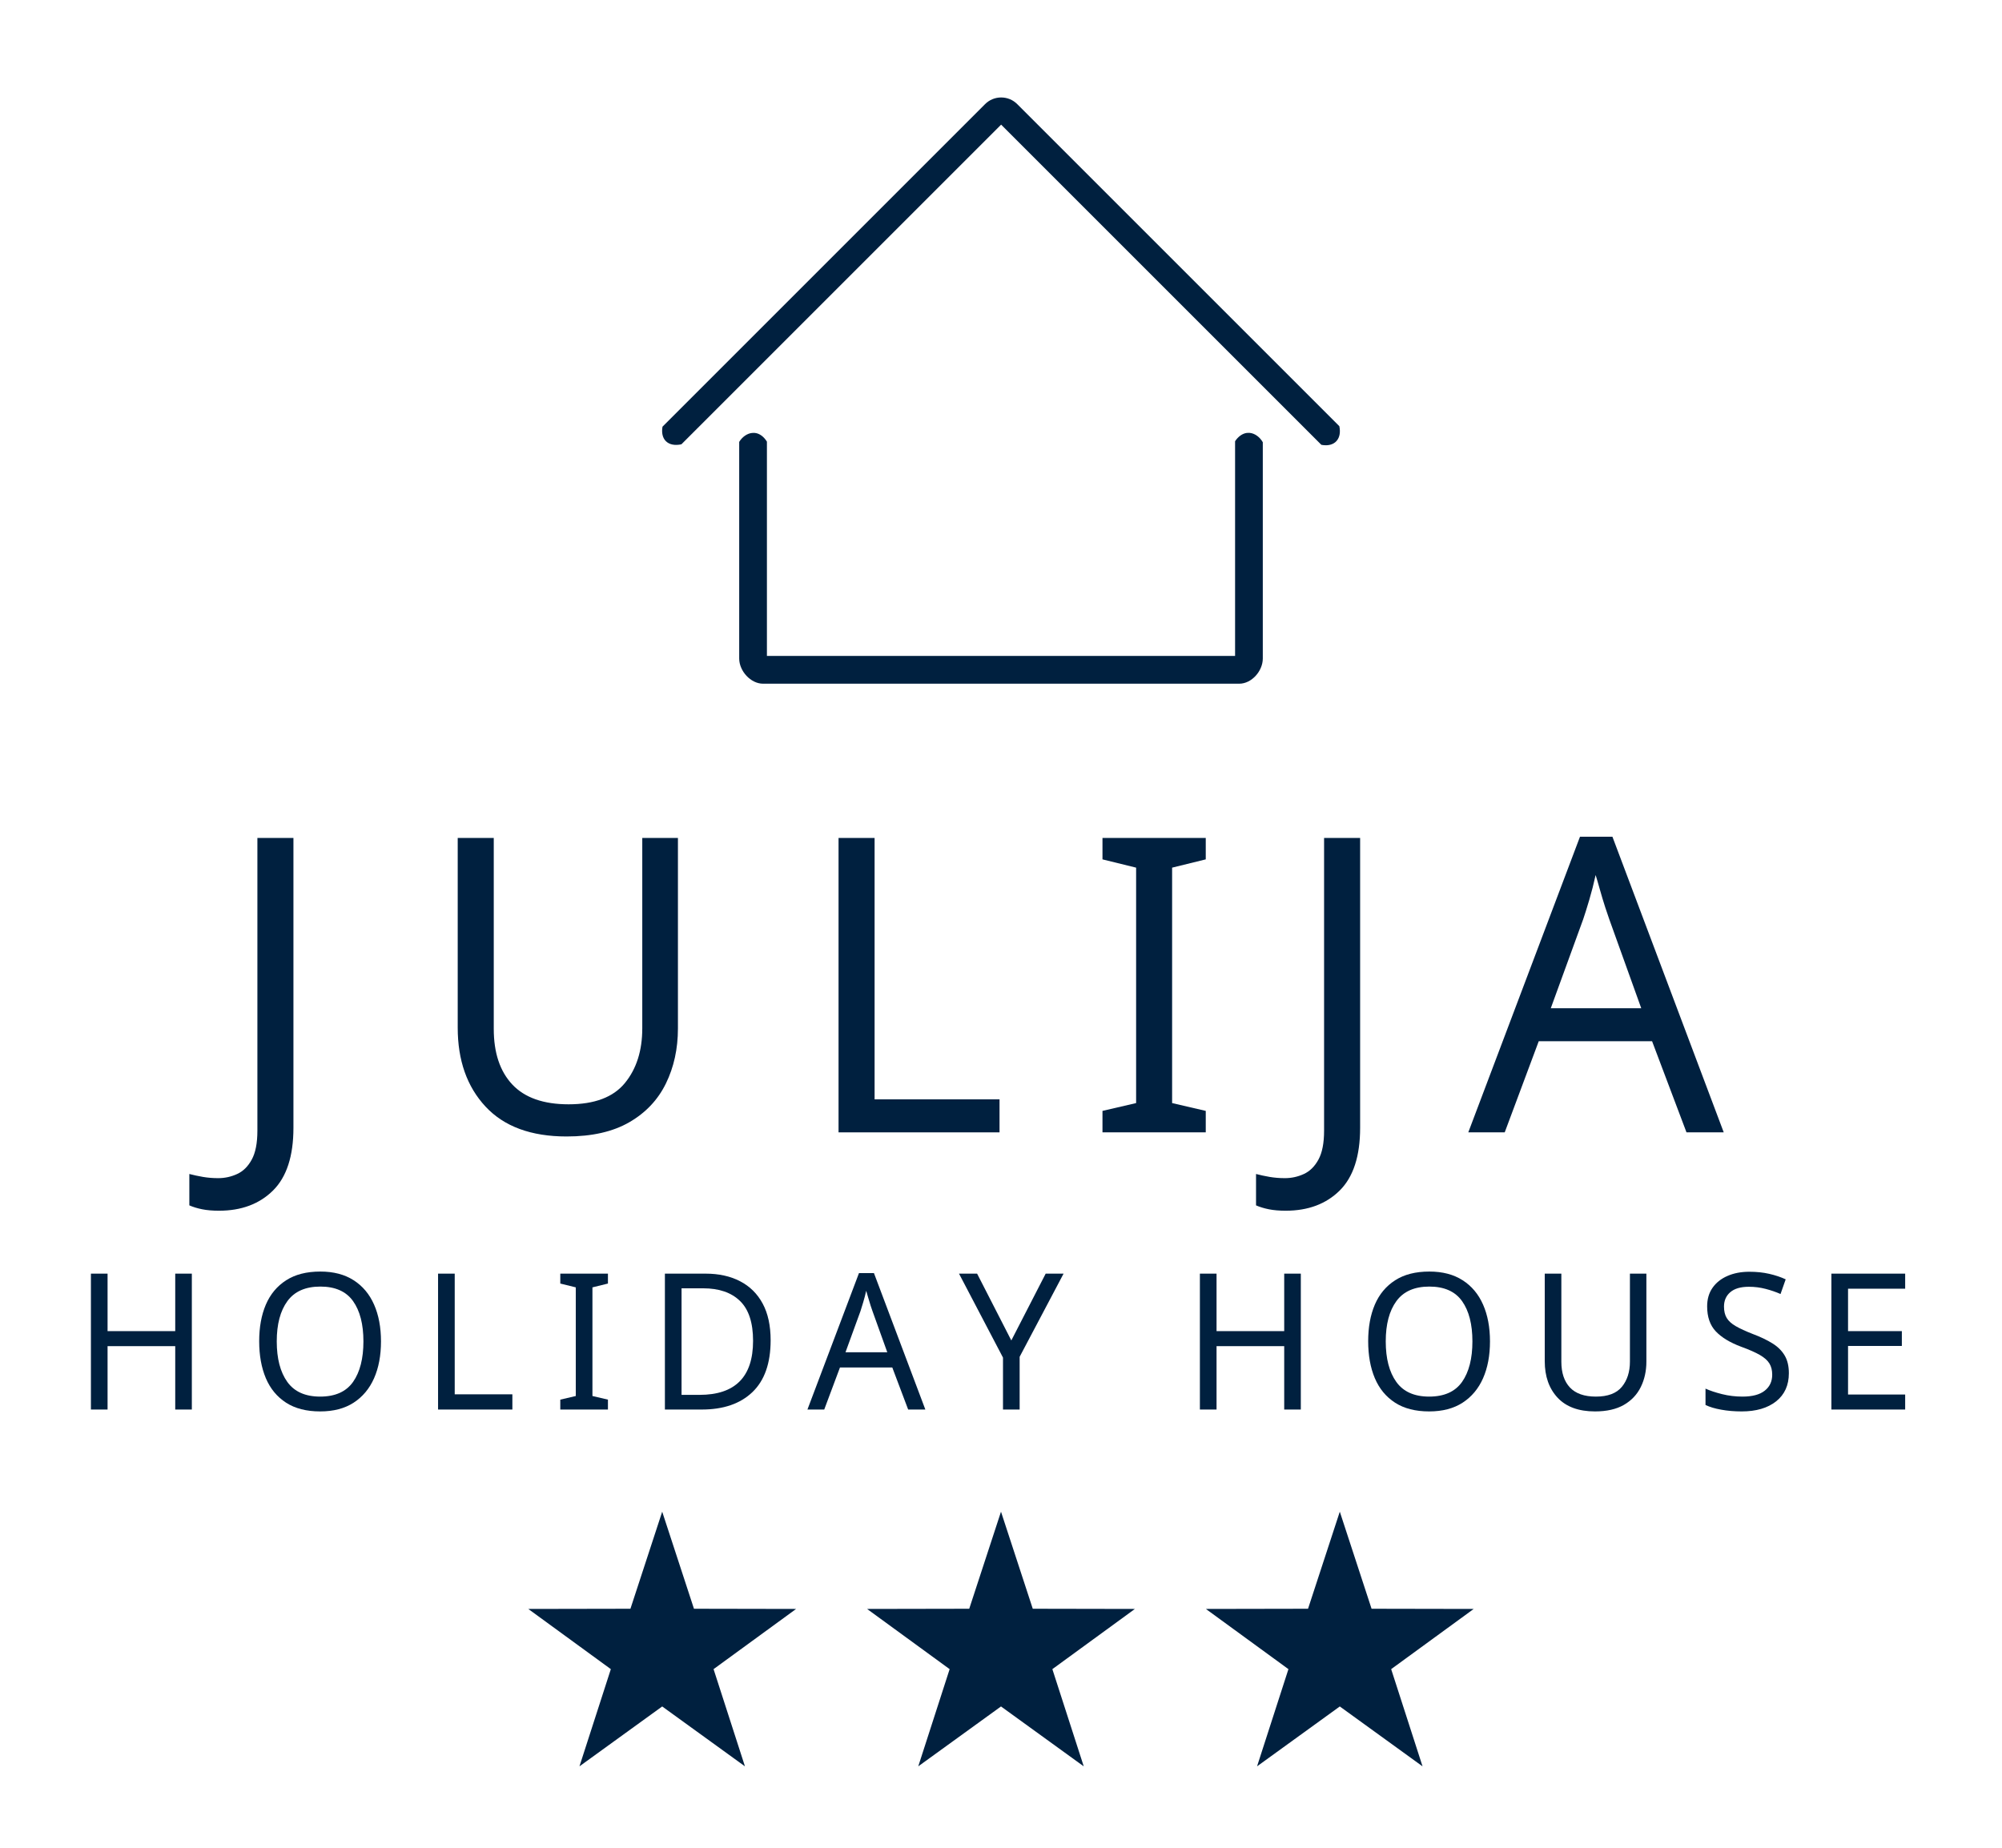
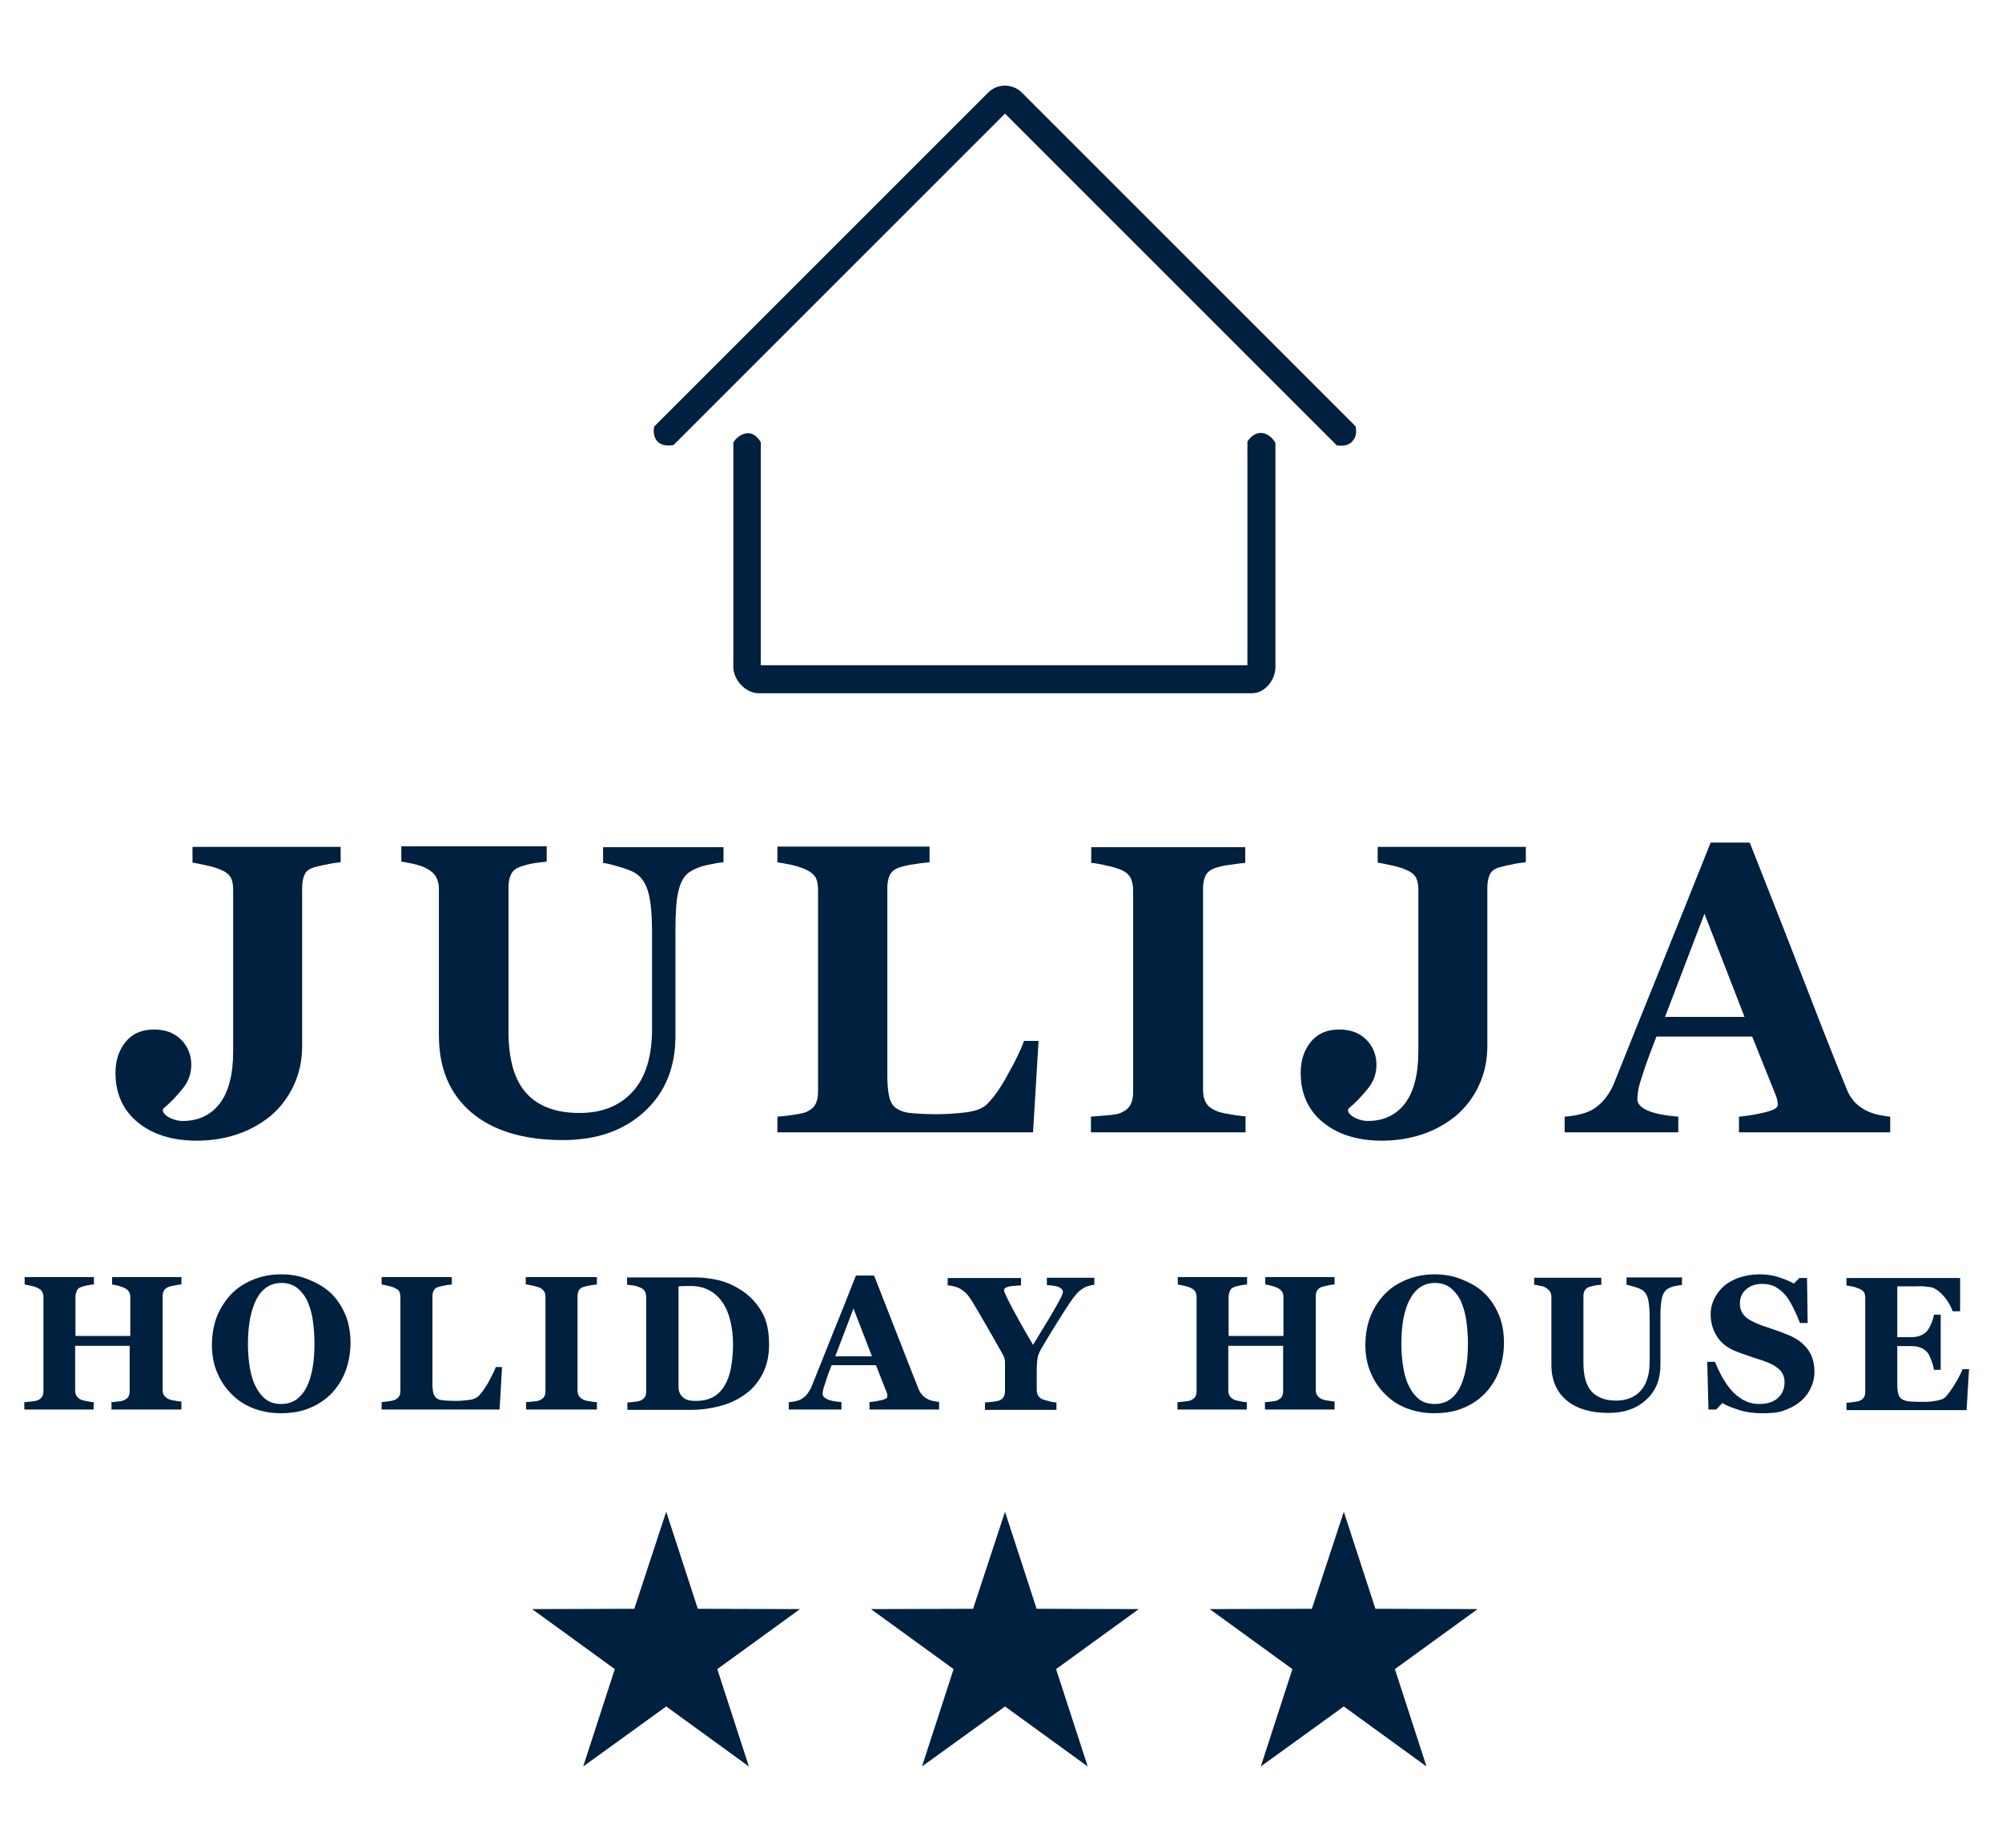
<svg xmlns="http://www.w3.org/2000/svg" version="1.1" id="Layer_1" x="0px" y="0px" viewBox="0 0 650 600" style="enable-background:new 0 0 650 600;" xml:space="preserve">
  <style type="text/css">
	.st0{fill:#00203F;}
- 	.st1{font-family:'Georgia-Bold';}
- 	.st2{font-size:130px;}
- 	.st7{font-size:60px;}
- 	.st13{fill:#00203F;stroke:#00203F;stroke-miterlimit:10;}
+ 	.st1{fill:#00203F;stroke:#00203F;stroke-miterlimit:10;}
</style>
-   <text id="XMLID_2_" transform="matrix(1 0 0 1.03 71.6158 367.6982)">
-     <tspan x="0" y="0" class="st0 st1 st2 st3">J</tspan>
-     <tspan x="65.29" y="0" class="st0 st1 st2 st4">U</tspan>
-     <tspan x="188.03" y="0" class="st0 st1 st2 st3">L</tspan>
-     <tspan x="281.13" y="0" class="st0 st1 st2 st5">I</tspan>
-     <tspan x="346.33" y="0" class="st0 st1 st2 st6">J</tspan>
-     <tspan x="405.1" y="0" class="st0 st1 st2 st4">A</tspan>
-     <tspan x="-47.91" y="87.38" class="st0 st1 st7 st8">H</tspan>
-     <tspan x="8.88" y="87.38" class="st0 st1 st7 st8">O</tspan>
-     <tspan x="64.8" y="87.38" class="st0 st1 st7 st9">L</tspan>
-     <tspan x="107.89" y="87.38" class="st0 st1 st7 st10">I</tspan>
-     <tspan x="138.45" y="87.38" class="st0 st1 st7">D</tspan>
-     <tspan x="190.54" y="87.38" class="st0 st1 st7 st11">A</tspan>
-     <tspan x="239.75" y="87.38" class="st0 st1 st7 st9">Y </tspan>
-     <tspan x="312.15" y="87.38" class="st0 st1 st7 st8">H</tspan>
-     <tspan x="368.94" y="87.38" class="st0 st1 st7 st8">O</tspan>
-     <tspan x="424.52" y="87.38" class="st0 st1 st7 st12">U</tspan>
-     <tspan x="479.06" y="87.38" class="st0 st1 st7 st12">S</tspan>
-     <tspan x="517.18" y="87.38" class="st0 st1 st7 st9">E</tspan>
-   </text>
+   <g id="XMLID_1_">
+     <path id="XMLID_6_" class="st0" d="M110.4,280c-1.7,0.2-3.1,0.4-4.3,0.7c-1.2,0.2-2.5,0.5-4,0.9c-1.7,0.5-2.8,1.3-3.3,2.6   c-0.5,1.2-0.7,2.6-0.7,4.2v51.2c0,4.7-0.9,9-2.8,13s-4.4,7.2-7.6,9.9c-3.3,2.6-6.9,4.6-10.9,5.9c-4,1.3-8.3,2-12.9,2   c-7.9,0-14.3-2-19.1-5.9c-4.8-3.9-7.3-9.3-7.3-16.1c0-4.1,1.1-7.4,3.3-10.1c2.2-2.7,5.3-4,9.2-4c3.7,0,6.6,1.1,8.8,3.3   c2.2,2.2,3.3,5,3.3,8.2c0,2.8-0.9,5.4-2.8,7.7c-1.9,2.4-4,4.6-6.4,6.6v0.8c0.4,0.9,1.2,1.6,2.5,2.2c1.3,0.6,2.6,0.9,3.9,0.9   c5.1,0,9.1-1.9,12-5.6c2.9-3.8,4.4-9.4,4.4-17V289c0-1.6-0.2-2.9-0.7-3.9c-0.5-1-1.6-2-3.4-2.7c-1.3-0.6-2.8-1-4.6-1.4   s-3.3-0.7-4.5-0.9v-5.1h48.1V280z" />
+     <path id="XMLID_9_" class="st0" d="M234.8,280c-1.2,0.1-3,0.4-5.3,0.9c-2.3,0.5-4.2,1.3-5.8,2.4c-1.6,1.1-2.7,3.1-3.4,5.9   c-0.7,2.8-1,7.1-1,12.7v34.5c0,10.2-3.3,18.3-10,24.5c-6.7,6.2-15.5,9.3-26.5,9.3c-12.8,0-22.7-3-29.8-9c-7-6-10.5-14.3-10.5-25   v-47.5c0-1.5-0.3-2.8-0.9-3.9c-0.6-1.1-1.7-2.1-3.3-2.9c-1.1-0.6-2.5-1-4.1-1.4c-1.6-0.3-2.9-0.6-3.9-0.7v-5h47.2v5   c-1.4,0.1-2.7,0.3-4.1,0.5c-1.4,0.2-2.8,0.6-4.3,1.1c-1.6,0.5-2.7,1.4-3.2,2.6c-0.6,1.2-0.8,2.6-0.8,4.1V335c0,9.2,2,15.9,5.9,20.1   c3.9,4.2,9.6,6.3,17.1,6.3c7.4,0,13.1-2.3,17.3-6.9c4.2-4.6,6.3-11.4,6.3-20.4v-31.4c0-5.6-0.4-9.8-1.1-12.5   c-0.7-2.8-1.9-4.8-3.4-6c-1.1-1-3-1.8-5.7-2.6s-4.6-1.3-5.7-1.4v-5.1h39.1V280z" />
+     <path id="XMLID_11_" class="st0" d="M337.2,338l-1.8,29.7h-83v-5.1c1.5-0.1,3.2-0.3,5.2-0.6c2-0.3,3.3-0.6,3.9-0.8   c1.5-0.6,2.6-1.5,3.2-2.5c0.6-1.1,0.9-2.5,0.9-4.2V289c0-1.6-0.2-2.9-0.7-3.9c-0.5-1-1.6-2-3.4-2.8c-1.3-0.6-2.9-1.1-4.7-1.5   c-1.8-0.4-3.3-0.6-4.4-0.8v-5.1h49.4v5.1c-1.4,0.1-3,0.3-4.8,0.6c-1.8,0.2-3.4,0.6-4.8,1c-1.7,0.6-2.8,1.4-3.3,2.6   c-0.6,1.2-0.8,2.6-0.8,4.1v61c0,2.9,0.2,5.1,0.6,6.8c0.4,1.7,1.1,2.9,2.2,3.7c1.1,0.8,2.6,1.4,4.6,1.6c2,0.2,4.7,0.4,8.2,0.4   c3.4,0,6.7-0.2,9.9-0.6s5.5-1.3,6.9-2.7c2.2-2.2,4.4-5.3,6.6-9.4c2.3-4,4.1-7.7,5.4-11.1H337.2z" />
+     <path id="XMLID_14_" class="st0" d="M404.2,367.7h-50v-5.1c1.1-0.1,2.8-0.2,5-0.4c2.2-0.2,3.8-0.4,4.6-0.8c1.6-0.7,2.6-1.5,3.2-2.6   c0.6-1.1,0.9-2.4,0.9-4.1V289c0-1.5-0.3-2.8-0.8-3.9c-0.6-1.1-1.6-2-3.2-2.7c-1-0.4-2.5-0.9-4.5-1.3c-2-0.5-3.7-0.8-5.1-0.9v-5.1   h50v5.1c-1.3,0.1-2.9,0.3-4.8,0.6c-1.9,0.2-3.5,0.6-4.8,1c-1.7,0.6-2.8,1.4-3.3,2.6c-0.6,1.2-0.8,2.6-0.8,4.1V354   c0,1.6,0.3,2.9,0.9,4c0.6,1.1,1.7,2,3.3,2.7c0.9,0.4,2.4,0.8,4.4,1.1c2.1,0.4,3.8,0.6,5.2,0.7V367.7z" />
+     <path id="XMLID_16_" class="st0" d="M495.2,280c-1.7,0.2-3.1,0.4-4.3,0.7c-1.2,0.2-2.5,0.5-4,0.9c-1.7,0.5-2.8,1.3-3.3,2.6   c-0.5,1.2-0.7,2.6-0.7,4.2v51.2c0,4.7-0.9,9-2.8,13c-1.8,3.9-4.4,7.2-7.6,9.9c-3.3,2.6-6.9,4.6-10.9,5.9c-4,1.3-8.3,2-12.9,2   c-7.9,0-14.3-2-19.1-5.9c-4.8-3.9-7.3-9.3-7.3-16.1c0-4.1,1.1-7.4,3.3-10.1c2.2-2.7,5.3-4,9.2-4c3.7,0,6.6,1.1,8.8,3.3   s3.3,5,3.3,8.2c0,2.8-0.9,5.4-2.8,7.7c-1.9,2.4-4,4.6-6.4,6.6v0.8c0.4,0.9,1.2,1.6,2.5,2.2c1.3,0.6,2.6,0.9,3.9,0.9   c5.1,0,9.1-1.9,12-5.6c2.9-3.8,4.4-9.4,4.4-17V289c0-1.6-0.2-2.9-0.7-3.9c-0.5-1-1.6-2-3.4-2.7c-1.3-0.6-2.8-1-4.6-1.4   c-1.8-0.4-3.3-0.7-4.5-0.9v-5.1h48.1V280z" />
+     <path id="XMLID_18_" class="st0" d="M613.7,367.7h-49.1v-5.1c2.3-0.2,5-0.6,8-1.3c3.1-0.7,4.6-1.5,4.6-2.5c0-0.3,0-0.7-0.1-1.2   s-0.2-1-0.5-1.8l-7.7-19.2h-31.1c-0.7,1.8-1.5,3.9-2.4,6.3c-0.9,2.4-1.6,4.5-2.2,6.4c-0.8,2.4-1.3,4.2-1.4,5.3   c-0.1,1.1-0.2,1.9-0.2,2.3c0,1.4,1,2.6,3.1,3.6c2.1,1,5.5,1.7,10.2,2.1v5.1H508v-5.1c1.4-0.1,3-0.3,4.7-0.7   c1.8-0.4,3.1-0.9,4.2-1.5c1.7-1,3.2-2.3,4.4-3.9c1.2-1.5,2.2-3.3,3-5.4c4.9-12.2,9.8-24.5,14.8-36.8c4.9-12.3,10.4-25.8,16.3-40.7   h12.7c8.3,21,14.8,37.6,19.5,49.8c4.7,12.2,8.7,22.3,12,30.3c0.5,1.3,1.2,2.5,2.1,3.6c0.8,1.1,2.1,2.1,3.6,3   c1.2,0.7,2.6,1.2,4.1,1.6c1.6,0.3,3,0.6,4.3,0.7V367.7z M566.4,330.2l-13-33.5l-12.8,33.5H566.4z" />
+     <path id="XMLID_21_" class="st0" d="M58.6,457.7H36.2v-2.4c0.5,0,1.2-0.1,2.1-0.2c0.9-0.1,1.6-0.2,1.9-0.4c0.7-0.3,1.2-0.7,1.5-1.2   c0.3-0.5,0.4-1.1,0.4-1.9V437H24.4v14.4c0,0.7,0.1,1.3,0.4,1.8c0.3,0.5,0.8,1,1.5,1.3c0.4,0.2,1,0.3,1.9,0.5   c0.9,0.2,1.6,0.3,2.2,0.3v2.4H7.9v-2.4c0.5,0,1.2-0.1,2.2-0.2c0.9-0.1,1.6-0.2,2.1-0.4c0.7-0.3,1.2-0.7,1.5-1.2   c0.3-0.5,0.4-1.2,0.4-1.9v-30.3c0-0.7-0.1-1.3-0.4-1.8c-0.2-0.5-0.7-0.9-1.5-1.3c-0.6-0.3-1.3-0.5-2.2-0.7c-0.9-0.2-1.6-0.3-2-0.4   v-2.4h22.5v2.4c-0.6,0-1.3,0.1-2.2,0.3c-0.8,0.2-1.5,0.3-1.9,0.5c-0.8,0.3-1.3,0.7-1.5,1.3c-0.2,0.6-0.4,1.2-0.4,1.8v12.8h17.8   v-12.5c0-0.7-0.1-1.3-0.4-1.8c-0.3-0.5-0.8-0.9-1.5-1.3c-0.5-0.2-1.2-0.5-2-0.7c-0.8-0.2-1.5-0.3-2-0.4v-2.4h22.5v2.4   c-0.6,0-1.3,0.1-2.1,0.3c-0.8,0.1-1.5,0.3-2.1,0.5c-0.7,0.3-1.2,0.7-1.5,1.2c-0.3,0.6-0.4,1.2-0.4,1.8v30.3c0,0.7,0.1,1.3,0.4,1.8   c0.3,0.5,0.8,0.9,1.5,1.3c0.5,0.2,1.1,0.4,2,0.5c0.9,0.2,1.6,0.3,2.2,0.3V457.7z" />
+     <path id="XMLID_23_" class="st0" d="M107.1,419.6c2.1,1.9,3.7,4.3,4.9,7c1.2,2.7,1.8,5.9,1.8,9.4c0,3.1-0.5,6.1-1.5,8.9   c-1,2.8-2.5,5.2-4.4,7.3c-2,2.1-4.4,3.8-7.1,4.9c-2.7,1.2-5.9,1.8-9.7,1.8c-3,0-5.9-0.5-8.6-1.5c-2.7-1-5.1-2.5-7.1-4.5   c-2-1.9-3.6-4.2-4.8-7c-1.2-2.7-1.8-5.8-1.8-9.1c0-3.5,0.6-6.7,1.7-9.5c1.2-2.8,2.8-5.3,4.8-7.3c2-2,4.4-3.5,7.2-4.6   c2.8-1.1,5.7-1.6,8.8-1.6c3.1,0,6,0.5,8.7,1.6S105.1,417.8,107.1,419.6z M99.6,450.3c0.9-1.8,1.5-3.9,1.9-6.2   c0.4-2.3,0.6-4.9,0.6-7.9c0-2.5-0.2-4.9-0.5-7.2c-0.3-2.3-0.9-4.4-1.7-6.3c-0.8-1.8-2-3.3-3.3-4.4c-1.4-1.1-3.1-1.7-5.2-1.7   c-3.5,0-6.2,1.7-8.1,5.2c-1.8,3.5-2.8,8.3-2.8,14.6c0,2.7,0.2,5.2,0.6,7.6c0.4,2.4,1,4.5,1.9,6.2c0.9,1.8,2,3.2,3.3,4.2   s3,1.5,5,1.5c1.9,0,3.6-0.5,5-1.5C97.6,453.4,98.8,452,99.6,450.3z" />
+     <path id="XMLID_26_" class="st0" d="M163,444l-0.8,13.7h-38.3v-2.4c0.7-0.1,1.5-0.2,2.4-0.3c0.9-0.1,1.5-0.3,1.8-0.4   c0.7-0.3,1.2-0.7,1.5-1.2c0.3-0.5,0.4-1.1,0.4-1.9v-30.2c0-0.7-0.1-1.3-0.3-1.8c-0.2-0.5-0.7-0.9-1.6-1.3c-0.6-0.3-1.3-0.5-2.2-0.7   c-0.8-0.2-1.5-0.3-2-0.4v-2.4h22.8v2.4c-0.6,0.1-1.4,0.1-2.2,0.3s-1.6,0.3-2.2,0.5c-0.8,0.3-1.3,0.7-1.5,1.2   c-0.3,0.6-0.4,1.2-0.4,1.9v28.2c0,1.3,0.1,2.4,0.3,3.1s0.5,1.3,1,1.7c0.5,0.4,1.2,0.6,2.1,0.7c0.9,0.1,2.2,0.2,3.8,0.2   c1.6,0,3.1-0.1,4.6-0.3c1.5-0.2,2.5-0.6,3.2-1.3c1-1,2-2.5,3.1-4.3c1-1.9,1.9-3.6,2.5-5.1H163z" />
+     <path id="XMLID_28_" class="st0" d="M193.9,457.7h-23.1v-2.4c0.5,0,1.3-0.1,2.3-0.2c1-0.1,1.7-0.2,2.1-0.4c0.7-0.3,1.2-0.7,1.5-1.2   c0.3-0.5,0.4-1.1,0.4-1.9v-30.4c0-0.7-0.1-1.3-0.4-1.8c-0.3-0.5-0.8-0.9-1.5-1.3c-0.5-0.2-1.2-0.4-2.1-0.6   c-0.9-0.2-1.7-0.4-2.4-0.4v-2.4h23.1v2.4c-0.6,0.1-1.3,0.1-2.2,0.3s-1.6,0.3-2.2,0.5c-0.8,0.3-1.3,0.7-1.5,1.2   c-0.3,0.6-0.4,1.2-0.4,1.9v30.3c0,0.7,0.1,1.3,0.4,1.9c0.3,0.5,0.8,0.9,1.5,1.3c0.4,0.2,1.1,0.4,2,0.5c0.9,0.2,1.7,0.3,2.4,0.3   V457.7z" />
+     <path id="XMLID_30_" class="st0" d="M241.2,419.3c2.5,1.7,4.6,4,6.2,6.8c1.6,2.8,2.3,6.3,2.3,10.5c0,3.6-0.7,6.8-2.1,9.5   c-1.4,2.7-3.2,4.9-5.6,6.6c-2.3,1.7-5,3-8,3.8c-3,0.8-6.1,1.3-9.4,1.3h-20.9v-2.4c0.6,0,1.4-0.1,2.3-0.2c0.9-0.1,1.6-0.2,1.9-0.4   c0.7-0.3,1.2-0.7,1.5-1.2c0.3-0.5,0.4-1.1,0.4-1.9v-30.4c0-0.7-0.1-1.3-0.4-1.9c-0.3-0.6-0.8-1-1.5-1.3c-0.7-0.3-1.5-0.6-2.4-0.7   c-0.8-0.1-1.5-0.2-1.9-0.2v-2.4h22.1c2.4,0,4.9,0.3,7.6,0.9C236.1,416.4,238.7,417.6,241.2,419.3z M235.2,450   c1-1.6,1.7-3.5,2.1-5.7c0.4-2.2,0.7-4.8,0.7-7.7c0-2.8-0.3-5.4-0.9-7.8s-1.4-4.3-2.6-6c-1.1-1.6-2.5-2.9-4.2-3.8   c-1.7-0.9-3.6-1.4-5.8-1.4c-0.7,0-1.5,0-2.3,0c-0.9,0-1.5,0.1-1.9,0.1v32.5c0,0.7,0.1,1.4,0.3,1.9c0.2,0.6,0.5,1,1,1.5   c0.4,0.4,1,0.8,1.7,1c0.7,0.2,1.5,0.3,2.6,0.3c2.2,0,4.1-0.4,5.7-1.3C233,452.8,234.3,451.6,235.2,450z" />
+     <path id="XMLID_35_" class="st0" d="M304.9,457.7h-22.6v-2.4c1.1-0.1,2.3-0.3,3.7-0.6c1.4-0.3,2.1-0.7,2.1-1.2c0-0.2,0-0.3,0-0.5   c0-0.2-0.1-0.5-0.2-0.8l-3.5-8.9h-14.4c-0.3,0.8-0.7,1.8-1.1,2.9c-0.4,1.1-0.7,2.1-1,3c-0.4,1.1-0.6,1.9-0.7,2.4s-0.1,0.9-0.1,1.1   c0,0.6,0.5,1.2,1.4,1.6c0.9,0.5,2.5,0.8,4.7,1v2.4h-17.1v-2.4c0.6,0,1.4-0.1,2.2-0.3c0.8-0.2,1.5-0.4,1.9-0.7   c0.8-0.5,1.5-1.1,2-1.8s1-1.5,1.4-2.5c2.3-5.7,4.5-11.3,6.8-17s4.8-11.9,7.5-18.8h5.9c3.8,9.7,6.8,17.4,9,23s4,10.3,5.5,14   c0.3,0.6,0.6,1.2,1,1.6c0.4,0.5,0.9,1,1.7,1.4c0.5,0.3,1.2,0.6,1.9,0.7s1.4,0.3,2,0.3V457.7z M283.1,440.4l-6-15.5l-5.9,15.5H283.1   z" />
+     <path id="XMLID_38_" class="st0" d="M355.2,417.2c-0.7,0.1-1.3,0.2-1.9,0.4c-0.6,0.2-1.1,0.4-1.7,0.8c-0.8,0.5-1.6,1.1-2.2,1.9   c-0.7,0.8-1.3,1.6-1.9,2.5c-1.3,1.9-2.6,4-4,6.2s-2.9,4.7-4.5,7.4c-1.1,1.7-1.7,3-2,3.9c-0.2,0.9-0.4,2.5-0.4,4.8v6.1   c0,0.7,0.1,1.4,0.4,1.9c0.3,0.5,0.8,1,1.5,1.3c0.3,0.1,1,0.3,2.1,0.6s1.9,0.4,2.4,0.4v2.4h-23.2v-2.4c0.5,0,1.3-0.1,2.4-0.2   c1-0.1,1.7-0.3,2.2-0.4c0.7-0.3,1.2-0.7,1.5-1.3s0.4-1.2,0.4-1.9v-7.5c0-0.7,0-1.2,0-1.8c0-0.5-0.1-0.9-0.2-1.3   c-0.1-0.4-0.4-0.9-0.7-1.5c-0.3-0.6-0.8-1.4-1.3-2.3c-1.5-2.7-3-5.3-4.4-7.7c-1.4-2.4-2.7-4.7-4-6.8c-0.7-1.1-1.3-2-2-2.7   s-1.4-1.2-2.1-1.6c-0.5-0.3-1.2-0.5-1.9-0.7s-1.4-0.3-2-0.3v-2.4h23.8v2.4c-2.2,0.1-3.7,0.2-4.4,0.5c-0.8,0.3-1.1,0.6-1.1,1   c0,0.2,0.1,0.7,0.4,1.3c0.3,0.7,0.8,1.7,1.5,3.1c0.7,1.3,1.6,3.1,2.9,5.4c1.3,2.3,2.8,5,4.6,8c3.7-6,6.3-10.3,7.6-12.7   c1.4-2.4,2.1-3.9,2.1-4.4c0-0.7-0.4-1.2-1.2-1.6s-2.1-0.6-4-0.7v-2.4h15.4V417.2z" />
+     <path id="XMLID_40_" class="st0" d="M433.2,457.7h-22.5v-2.4c0.5,0,1.2-0.1,2.1-0.2c0.9-0.1,1.6-0.2,1.9-0.4   c0.7-0.3,1.2-0.7,1.5-1.2c0.3-0.5,0.4-1.1,0.4-1.9V437h-17.8v14.4c0,0.7,0.1,1.3,0.4,1.8s0.8,1,1.5,1.3c0.4,0.2,1,0.3,1.9,0.5   c0.9,0.2,1.6,0.3,2.2,0.3v2.4h-22.5v-2.4c0.5,0,1.2-0.1,2.2-0.2s1.6-0.2,2.1-0.4c0.7-0.3,1.2-0.7,1.5-1.2c0.3-0.5,0.4-1.2,0.4-1.9   v-30.3c0-0.7-0.1-1.3-0.4-1.8c-0.2-0.5-0.7-0.9-1.5-1.3c-0.6-0.3-1.3-0.5-2.2-0.7c-0.9-0.2-1.6-0.3-2-0.4v-2.4h22.5v2.4   c-0.6,0-1.3,0.1-2.2,0.3s-1.5,0.3-1.9,0.5c-0.8,0.3-1.3,0.7-1.5,1.3s-0.4,1.2-0.4,1.8v12.8h17.8v-12.5c0-0.7-0.1-1.3-0.4-1.8   c-0.3-0.5-0.8-0.9-1.5-1.3c-0.5-0.2-1.2-0.5-2-0.7c-0.8-0.2-1.5-0.3-2-0.4v-2.4h22.5v2.4c-0.6,0-1.3,0.1-2.1,0.3s-1.5,0.3-2.1,0.5   c-0.7,0.3-1.2,0.7-1.5,1.2c-0.3,0.6-0.4,1.2-0.4,1.8v30.3c0,0.7,0.1,1.3,0.4,1.8s0.8,0.9,1.5,1.3c0.5,0.2,1.1,0.4,2,0.5   s1.6,0.3,2.2,0.3V457.7z" />
+     <path id="XMLID_42_" class="st0" d="M481.6,419.6c2.1,1.9,3.7,4.3,4.9,7c1.2,2.7,1.8,5.9,1.8,9.4c0,3.1-0.5,6.1-1.5,8.9   c-1,2.8-2.5,5.2-4.4,7.3c-2,2.1-4.4,3.8-7.1,4.9c-2.7,1.2-5.9,1.8-9.7,1.8c-3,0-5.9-0.5-8.6-1.5c-2.7-1-5.1-2.5-7.1-4.5   c-2-1.9-3.6-4.2-4.8-7c-1.2-2.7-1.8-5.8-1.8-9.1c0-3.5,0.6-6.7,1.7-9.5c1.2-2.8,2.8-5.3,4.8-7.3c2-2,4.4-3.5,7.2-4.6   s5.7-1.6,8.8-1.6c3.1,0,6,0.5,8.7,1.6S479.7,417.8,481.6,419.6z M474.1,450.3c0.9-1.8,1.5-3.9,1.9-6.2c0.4-2.3,0.6-4.9,0.6-7.9   c0-2.5-0.2-4.9-0.5-7.2c-0.3-2.3-0.9-4.4-1.7-6.3c-0.8-1.8-2-3.3-3.3-4.4c-1.4-1.1-3.1-1.7-5.2-1.7c-3.5,0-6.2,1.7-8.1,5.2   s-2.8,8.3-2.8,14.6c0,2.7,0.2,5.2,0.6,7.6s1,4.5,1.9,6.2c0.9,1.8,2,3.2,3.3,4.2s3,1.5,5,1.5c1.9,0,3.6-0.5,5-1.5   C472.2,453.4,473.3,452,474.1,450.3z" />
+     <path id="XMLID_45_" class="st0" d="M546.3,417.2c-0.6,0.1-1.4,0.2-2.4,0.4c-1.1,0.2-2,0.6-2.7,1.1c-0.7,0.5-1.3,1.4-1.6,2.7   s-0.5,3.3-0.5,5.9v15.9c0,4.7-1.5,8.5-4.6,11.3c-3.1,2.9-7.2,4.3-12.2,4.3c-5.9,0-10.5-1.4-13.7-4.1s-4.9-6.6-4.9-11.5v-21.9   c0-0.7-0.1-1.3-0.4-1.8s-0.8-1-1.5-1.4c-0.5-0.3-1.1-0.5-1.9-0.6c-0.7-0.2-1.3-0.3-1.8-0.3v-2.3h21.8v2.3c-0.6,0-1.3,0.1-1.9,0.2   c-0.6,0.1-1.3,0.3-2,0.5c-0.7,0.2-1.2,0.6-1.5,1.2s-0.4,1.2-0.4,1.9v21.6c0,4.2,0.9,7.3,2.7,9.3c1.8,1.9,4.4,2.9,7.9,2.9   c3.4,0,6.1-1.1,8-3.2c1.9-2.1,2.9-5.3,2.9-9.4v-14.5c0-2.6-0.2-4.5-0.5-5.8c-0.3-1.3-0.9-2.2-1.6-2.8c-0.5-0.4-1.4-0.8-2.7-1.2   s-2.1-0.6-2.7-0.7v-2.4h18V417.2z" />
+     <path id="XMLID_47_" class="st0" d="M571.9,458.9c-2.5,0-4.9-0.3-7.1-1s-4.1-1.4-5.6-2.3l-2,2.1h-2.5l-0.4-15.5h2.5   c0.6,1.5,1.3,3,2.2,4.7c0.9,1.6,1.9,3.1,3,4.4c1.2,1.4,2.5,2.4,4,3.3c1.5,0.8,3.2,1.3,5.2,1.3c2.7,0,4.7-0.7,6.1-2s2.1-3,2.1-5.1   c0-1.7-0.6-3.1-1.8-4.2c-1.2-1.1-3.1-2.1-5.6-2.9c-1.6-0.5-3.1-1-4.5-1.5s-2.7-0.9-3.9-1.4c-2.8-1.1-4.9-2.8-6.2-4.9s-2-4.5-2-7.2   c0-1.7,0.4-3.3,1.1-4.8s1.7-2.9,3.1-4.2c1.3-1.1,2.9-2.1,5-2.8c2-0.7,4.2-1.1,6.6-1.1c2.3,0,4.5,0.3,6.5,1c2,0.7,3.6,1.3,4.7,2   l1.8-1.8h2.5l0.2,14.6h-2.5c-0.6-1.6-1.3-3.2-2.1-4.8s-1.6-3-2.5-4.1c-1-1.2-2.1-2.1-3.3-2.8c-1.3-0.7-2.7-1-4.4-1   c-2.1,0-3.8,0.6-5.2,1.8s-2,2.8-2,4.6c0,1.7,0.6,3.1,1.7,4.2c1.2,1.1,3,2,5.4,2.9c1.4,0.5,2.9,1,4.4,1.5c1.5,0.5,2.8,1,4,1.5   c2.8,1.1,5,2.7,6.5,4.7c1.5,2,2.2,4.4,2.2,7.4c0,1.9-0.4,3.6-1.3,5.4c-0.8,1.7-2,3.2-3.4,4.3c-1.6,1.3-3.4,2.2-5.4,2.9   S574.6,458.9,571.9,458.9z" />
+     <path id="XMLID_49_" class="st0" d="M636.2,425.8H634c-0.6-1.6-1.5-3.3-2.9-4.9s-2.8-2.6-4.1-2.9c-0.6-0.1-1.4-0.2-2.4-0.3   s-1.9,0-2.6,0h-6v16.5h4.3c1.1,0,2.1-0.1,2.9-0.4c0.9-0.3,1.7-0.8,2.4-1.5c0.4-0.5,0.9-1.3,1.4-2.4c0.5-1.2,0.8-2.2,0.9-3h2.2v17.9   h-2.2c-0.1-0.8-0.4-1.9-0.9-3.2c-0.5-1.3-0.9-2.2-1.4-2.6c-0.6-0.7-1.4-1.2-2.3-1.5s-1.9-0.4-3-0.4h-4.3v12.3   c0,1.3,0.1,2.3,0.3,3.1c0.2,0.8,0.5,1.3,1,1.7c0.5,0.4,1.2,0.6,2,0.8c0.8,0.1,2,0.2,3.5,0.2c0.7,0,1.5,0,2.5,0c1,0,1.8-0.1,2.5-0.2   c0.8-0.1,1.6-0.3,2.3-0.5c0.7-0.2,1.2-0.5,1.6-0.9c0.9-1,2-2.5,3.2-4.5c1.2-2,1.9-3.5,2.3-4.5h2.1l-0.8,13.3h-39v-2.4   c0.5,0,1.3-0.1,2.2-0.2c0.9-0.1,1.6-0.3,2-0.4c0.7-0.3,1.2-0.7,1.5-1.2s0.4-1.1,0.4-1.9v-30.2c0-0.7-0.1-1.3-0.3-1.8   s-0.7-0.9-1.6-1.3c-0.5-0.2-1.2-0.5-2.1-0.7s-1.6-0.3-2.1-0.4v-2.4h36.9V425.8z" />
+   </g>
  <g id="XMLID_33_">
-     <polygon id="XMLID_1_" class="st13" points="325,492.48 334.95,522.89 366.95,522.95 341.09,541.81 350.92,572.26 325,553.5    299.08,572.26 308.91,541.81 283.05,522.95 315.05,522.89  " />
-     <polygon id="XMLID_3_" class="st13" points="215,492.48 224.95,522.89 256.95,522.95 231.09,541.81 240.92,572.26 215,553.5    189.08,572.26 198.91,541.81 173.05,522.95 205.05,522.89  " />
-     <polygon id="XMLID_4_" class="st13" points="435,492.48 444.95,522.89 476.95,522.95 451.09,541.81 460.92,572.26 435,553.5    409.08,572.26 418.91,541.81 393.05,522.95 425.05,522.89  " />
+     <polygon id="XMLID_3_" class="st1" points="326.3,492.5 336.2,522.9 368.2,523 342.3,541.8 352.2,572.3 326.3,553.5 300.3,572.3    310.2,541.8 284.3,523 316.3,522.9  " />
+     <polygon id="XMLID_4_" class="st1" points="216.3,492.5 226.2,522.9 258.2,523 232.3,541.8 242.2,572.3 216.3,553.5 190.3,572.3    200.2,541.8 174.3,523 206.3,522.9  " />
+     <polygon id="XMLID_5_" class="st1" points="436.3,492.5 446.2,522.9 478.2,523 452.3,541.8 462.2,572.3 436.3,553.5 410.3,572.3    420.2,541.8 394.3,523 426.3,522.9  " />
  </g>
  <g id="XMLID_34_">
-     <path id="XMLID_12_" class="st0" d="M405.78,140.57c-0.08,0-0.23-0.01-0.3-0.01c-0.2,0-0.47,0.01-0.66,0.02   c-1.44,0.18-2.82,1.18-3.82,2.69V213H249v-69.59c-1-1.63-2.42-2.7-3.95-2.83c-0.1,0-0.19-0.01-0.29-0.01   c-0.13,0-0.46,0.01-0.59,0.02c-1.54,0.15-3.17,1.24-4.17,2.9v70.34c0,4.05,3.7,8.18,7.75,8.18h154.6c4.05,0,7.65-4.13,7.65-8.18   v-70.23C409,141.86,407.36,140.72,405.78,140.57z" />
-     <path id="XMLID_7_" class="st0" d="M434.85,138.39L330.27,33.81c-1.39-1.39-3.24-2.16-5.22-2.16c-1.97,0-3.83,0.77-5.22,2.16   L215.1,138.55c-0.34,1.88-0.01,3.6,1.09,4.7c1.17,1.17,3.03,1.47,5.05,1.02l103.8-103.8l103.97,103.97   c1.77,0.34,3.38,0.09,4.5-0.83c0.1-0.09,0.2-0.18,0.29-0.27c0.08-0.08,0.15-0.16,0.22-0.24C435,141.94,435.24,140.24,434.85,138.39   z" />
+     <path id="XMLID_12_" class="st0" d="M409.8,140.6c-0.1,0-0.1,0-0.2,0c-0.2,0-0.4,0-0.7,0c-1.5,0.2-2.9,1.2-3.9,2.8V216H247v-72.4   c-1-1.7-2.3-2.8-3.8-2.9c-0.1,0-0.1,0-0.2,0c-0.1,0-0.5,0-0.6,0c-1.6,0.2-3.3,1.3-4.3,3v72.9c0,4.2,4,8.5,8.2,8.5h160.2   c4.2,0,7.6-4.3,7.6-8.5v-72.8C413,141.9,411.4,140.8,409.8,140.6z" />
+     <path id="XMLID_7_" class="st0" d="M440.1,138.4L331.7,30c-1.4-1.4-3.4-2.2-5.4-2.2c-2,0-4,0.8-5.4,2.2L212.4,138.5   c-0.4,2,0,3.7,1.1,4.9c1.2,1.2,3.1,1.5,5.2,1.1L326.3,36.9l107.7,107.7c1.8,0.3,3.5,0.1,4.7-0.9c0.1-0.1,0.2-0.2,0.3-0.3   c0.1-0.1,0.2-0.2,0.2-0.3C440.3,142,440.5,140.3,440.1,138.4z" />
  </g>
</svg>
